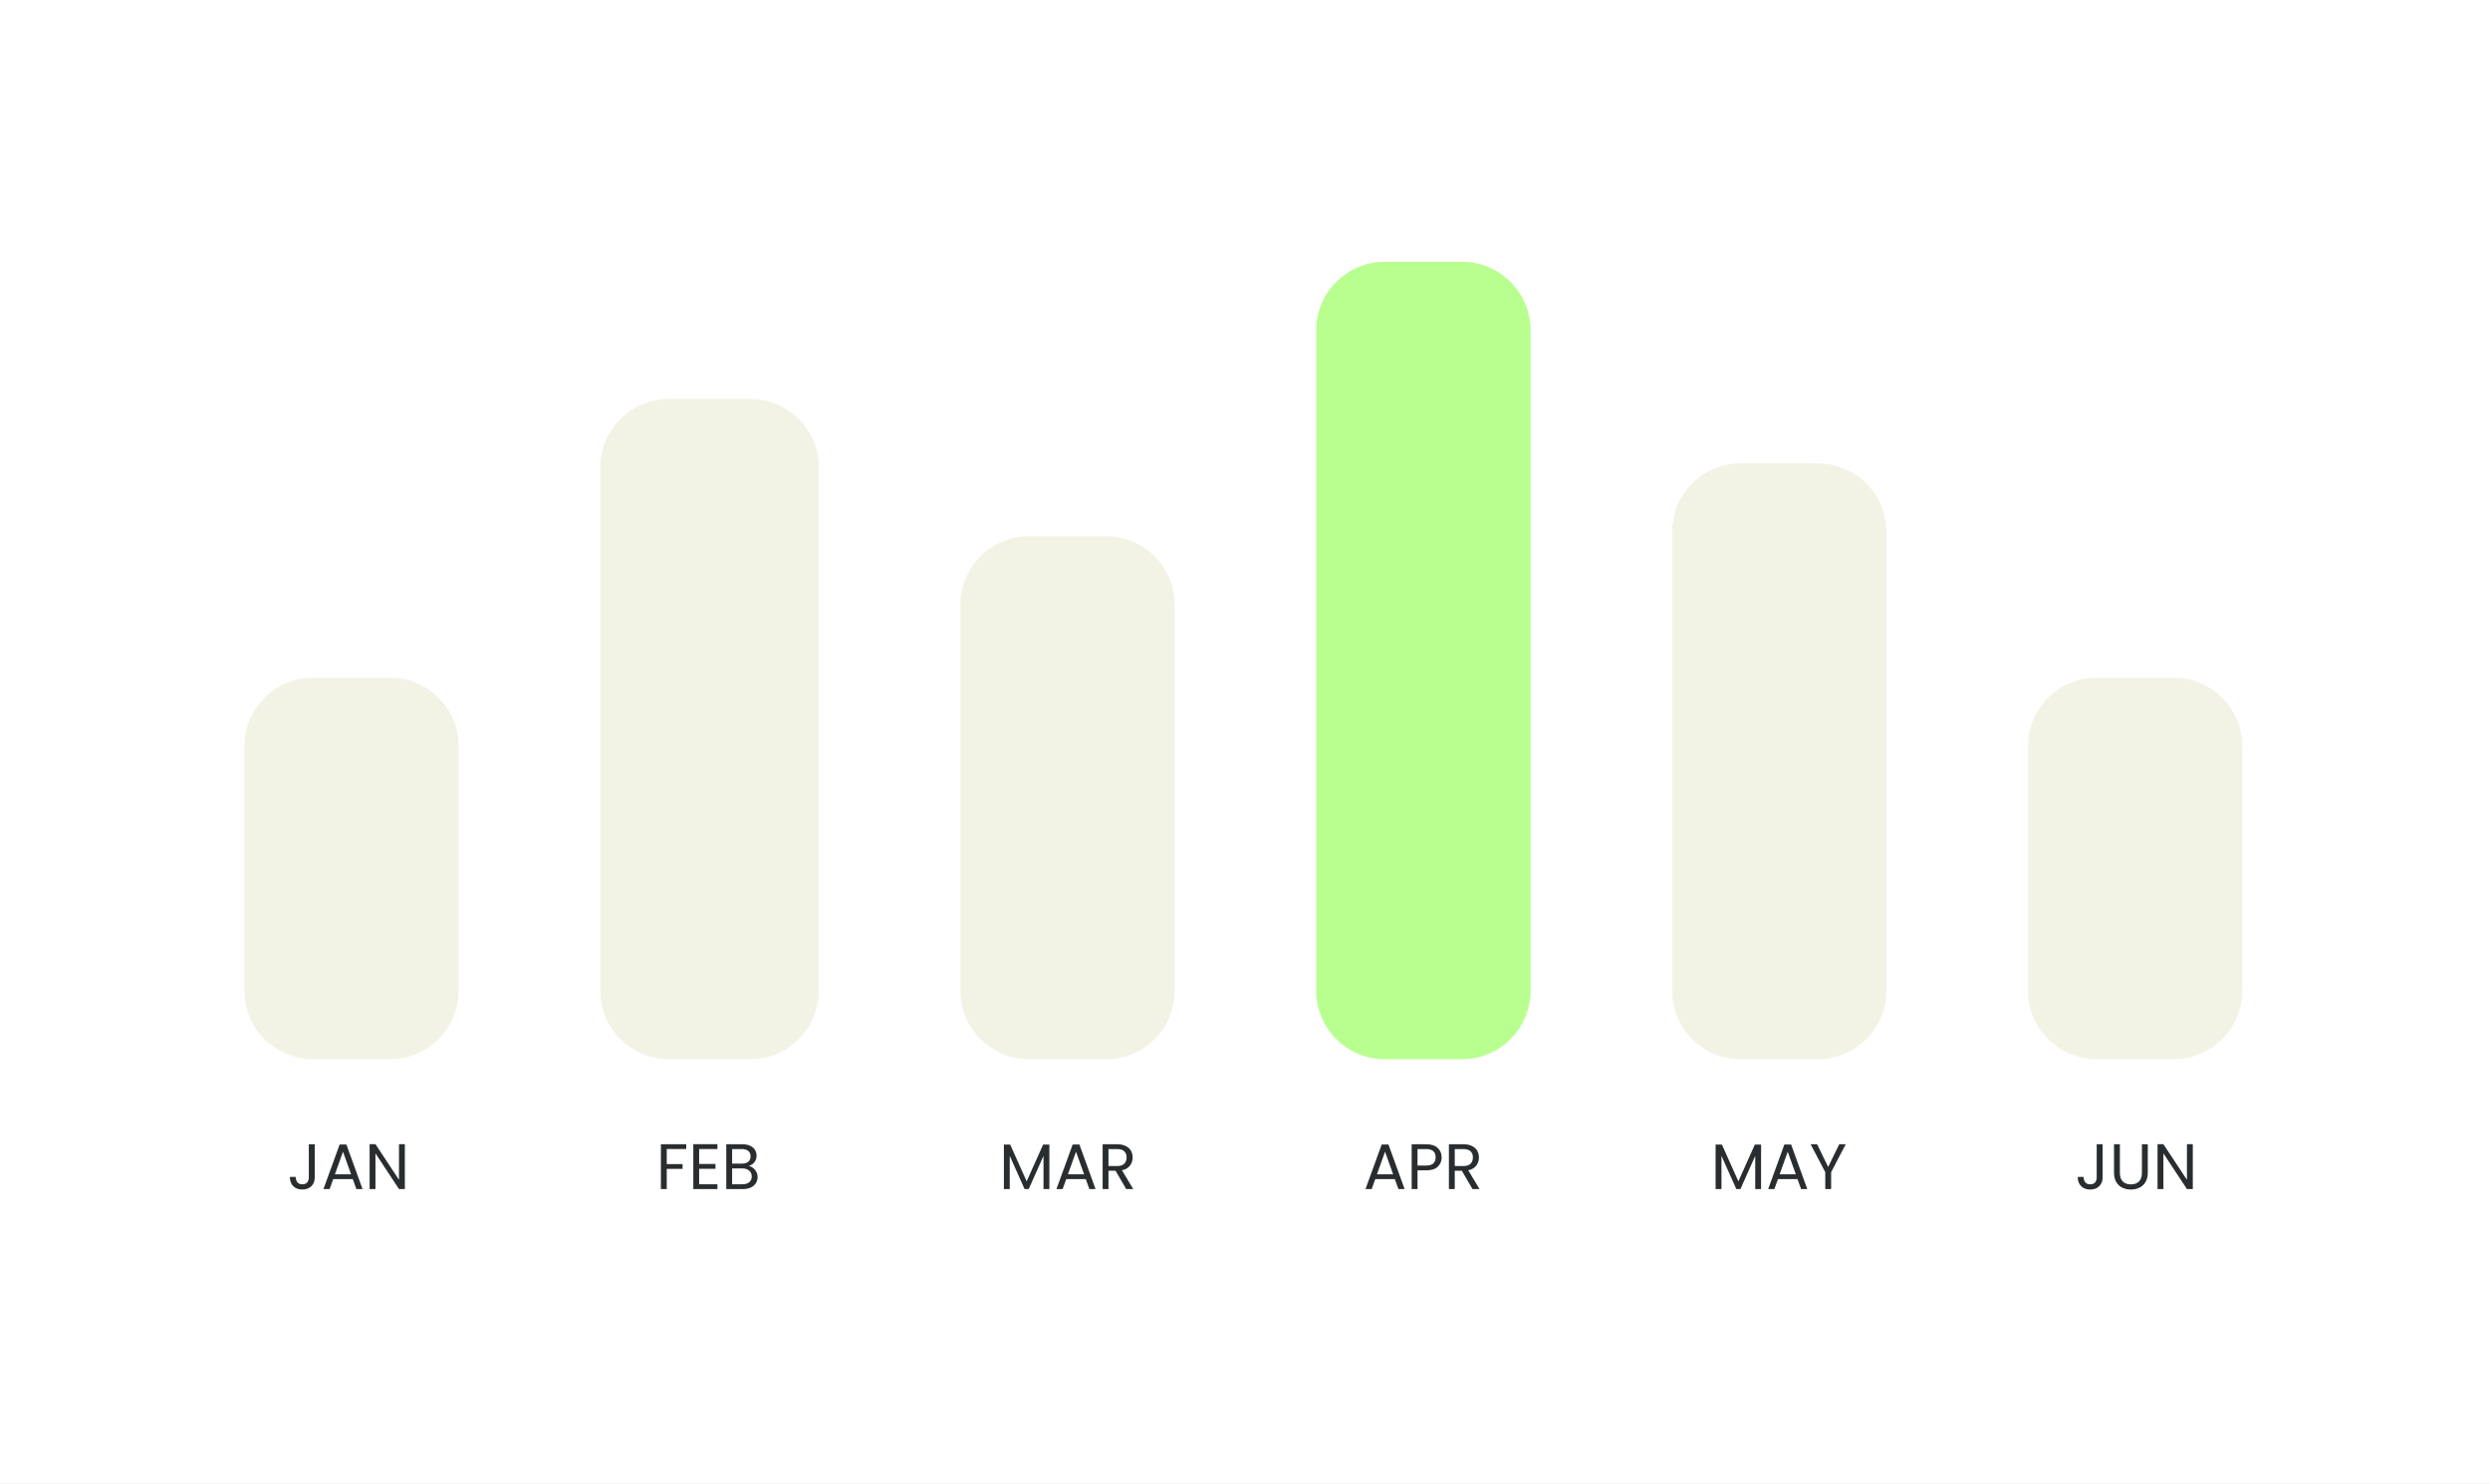
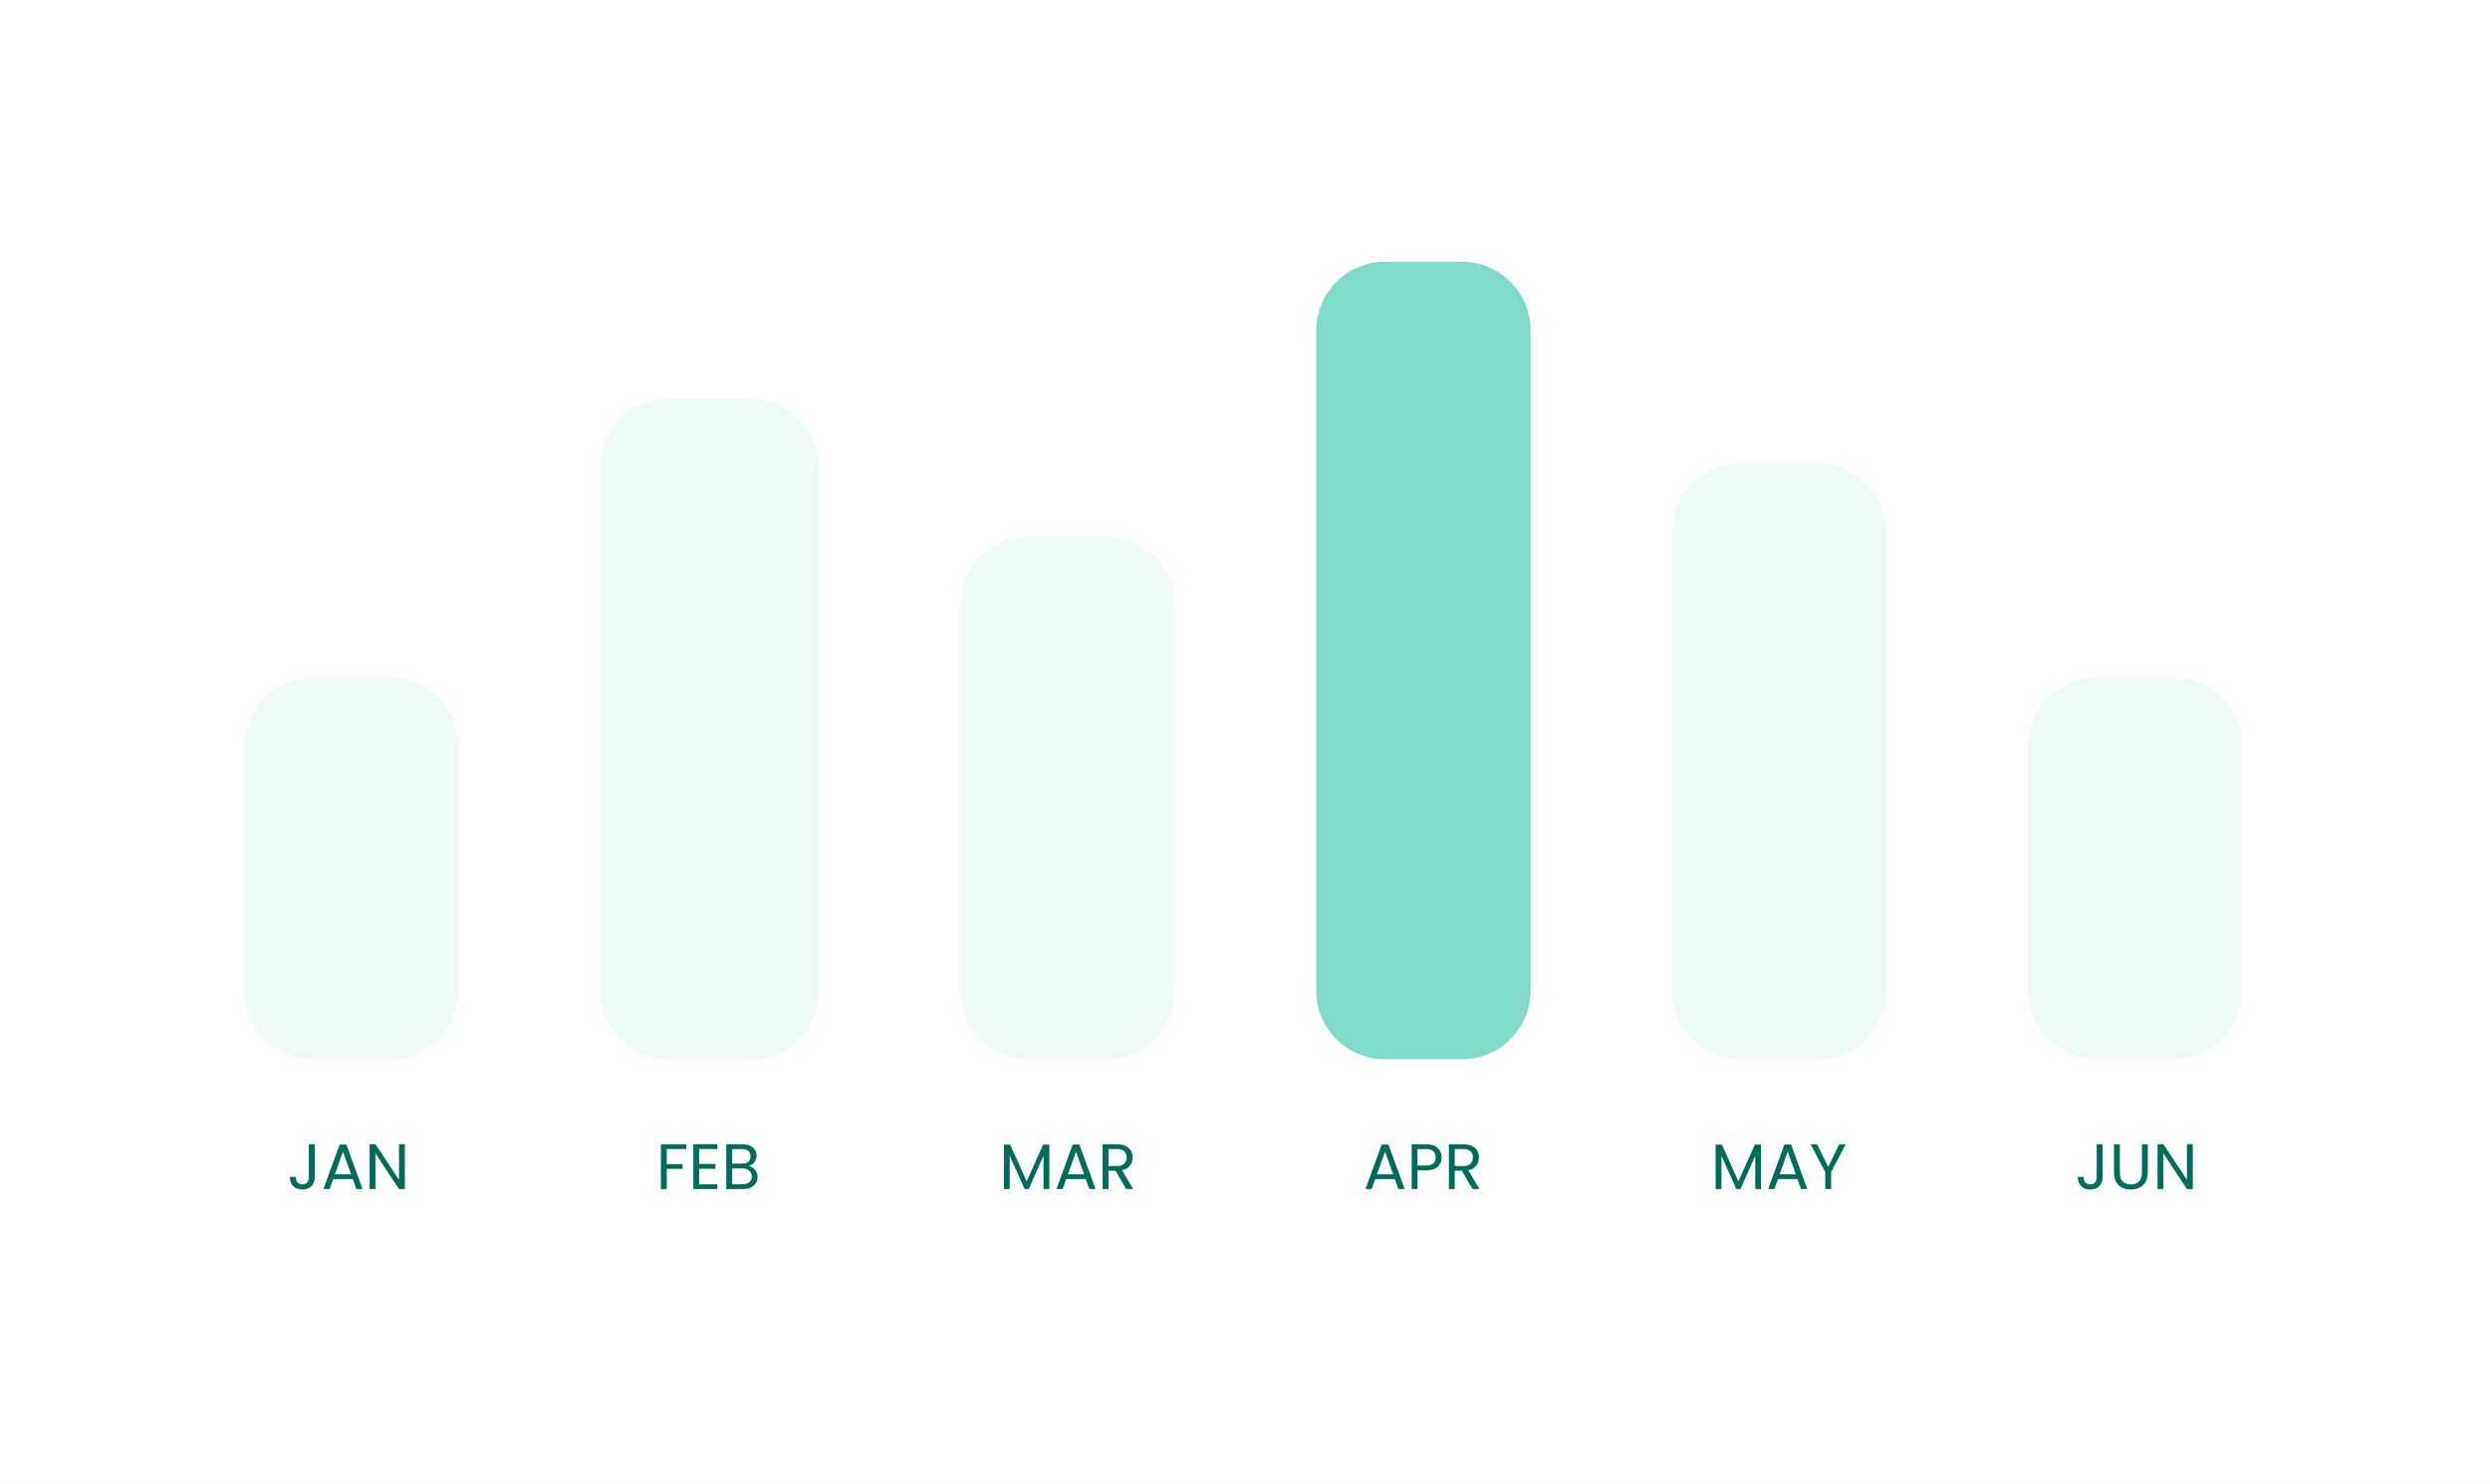
<svg xmlns="http://www.w3.org/2000/svg" width="428" height="255" viewBox="0 0 428 255" fill="none">
  <rect width="428" height="255" fill="white" />
-   <rect x="42" y="116.485" width="36.848" height="65.59" rx="11.791" fill="#F3F3E5" />
-   <rect x="103.168" y="68.583" width="37.585" height="113.492" rx="11.791" fill="#F3F3E5" />
-   <rect x="165.072" y="92.165" width="36.848" height="89.909" rx="11.791" fill="#F3F3E5" />
-   <rect x="226.24" y="45" width="36.848" height="137.075" rx="11.791" fill="#B8FF90" />
-   <rect x="287.408" y="79.637" width="36.848" height="102.438" rx="11.791" fill="#F3F3E5" />
-   <rect x="348.576" y="116.485" width="36.848" height="65.59" rx="11.791" fill="#F3F3E5" />
-   <path d="M54.1 196.687V202.38C54.1 203.014 53.905 203.523 53.514 203.906C53.124 204.282 52.608 204.47 51.967 204.47C51.318 204.47 50.799 204.278 50.408 203.895C50.018 203.504 49.822 202.974 49.822 202.303H50.828C50.836 202.679 50.931 202.985 51.116 203.221C51.307 203.456 51.591 203.574 51.967 203.574C52.343 203.574 52.623 203.464 52.807 203.243C52.991 203.014 53.083 202.727 53.083 202.38V196.687H54.1ZM60.637 202.679H57.276L56.657 204.392H55.596L58.382 196.732H59.542L62.317 204.392H61.256L60.637 202.679ZM60.349 201.861L58.956 197.97L57.563 201.861H60.349ZM69.589 204.392H68.583L64.537 198.257V204.392H63.531V196.676H64.537L68.583 202.8V196.676H69.589V204.392Z" fill="#292D30" />
-   <path d="M117.955 196.687V197.505H114.605V200.103H117.325V200.921H114.605V204.392H113.599V196.687H117.955ZM120.176 197.505V200.081H122.983V200.91H120.176V203.563H123.315V204.392H119.17V196.676H123.315V197.505H120.176ZM128.695 200.424C128.975 200.468 129.229 200.582 129.458 200.766C129.694 200.951 129.878 201.179 130.011 201.452C130.151 201.725 130.221 202.016 130.221 202.325C130.221 202.716 130.121 203.069 129.922 203.386C129.723 203.696 129.432 203.943 129.049 204.127C128.673 204.304 128.227 204.392 127.711 204.392H124.837V196.687H127.601C128.124 196.687 128.57 196.776 128.938 196.953C129.307 197.122 129.583 197.354 129.767 197.649C129.952 197.944 130.044 198.276 130.044 198.644C130.044 199.101 129.919 199.48 129.668 199.783C129.425 200.077 129.101 200.291 128.695 200.424ZM125.843 200.015H127.534C128.006 200.015 128.371 199.904 128.629 199.683C128.887 199.462 129.016 199.156 129.016 198.766C129.016 198.375 128.887 198.069 128.629 197.848C128.371 197.627 127.999 197.516 127.512 197.516H125.843V200.015ZM127.623 203.563C128.124 203.563 128.515 203.445 128.795 203.21C129.075 202.974 129.215 202.646 129.215 202.226C129.215 201.798 129.067 201.463 128.773 201.22C128.478 200.969 128.083 200.844 127.59 200.844H125.843V203.563H127.623Z" fill="#292D30" />
-   <path d="M180.372 196.743V204.392H179.366V198.688L176.823 204.392H176.116L173.562 198.677V204.392H172.556V196.743H173.64L176.47 203.066L179.299 196.743H180.372ZM186.632 202.679H183.272L182.653 204.392H181.591L184.377 196.732H185.538L188.312 204.392H187.251L186.632 202.679ZM186.345 201.861L184.952 197.97L183.559 201.861H186.345ZM193.584 204.392L191.748 201.242H190.532V204.392H189.527V196.687H192.014C192.596 196.687 193.086 196.787 193.484 196.986C193.889 197.185 194.191 197.454 194.39 197.793C194.589 198.132 194.689 198.519 194.689 198.954C194.689 199.484 194.534 199.952 194.225 200.357C193.923 200.763 193.466 201.032 192.854 201.164L194.788 204.392H193.584ZM190.532 200.435H192.014C192.559 200.435 192.968 200.302 193.241 200.037C193.513 199.764 193.65 199.403 193.65 198.954C193.65 198.497 193.513 198.143 193.241 197.892C192.976 197.642 192.566 197.516 192.014 197.516H190.532V200.435Z" fill="#292D30" />
-   <path d="M239.753 202.679H236.393L235.774 204.392H234.712L237.498 196.732H238.659L241.434 204.392H240.372L239.753 202.679ZM239.466 201.861L238.073 197.97L236.68 201.861H239.466ZM247.799 198.943C247.799 199.584 247.578 200.118 247.136 200.545C246.701 200.965 246.034 201.175 245.135 201.175H243.654V204.392H242.648V196.687H245.135C246.004 196.687 246.664 196.897 247.114 197.318C247.571 197.738 247.799 198.279 247.799 198.943ZM245.135 200.346C245.695 200.346 246.108 200.225 246.373 199.982C246.638 199.738 246.771 199.392 246.771 198.943C246.771 197.992 246.226 197.516 245.135 197.516H243.654V200.346H245.135ZM253.106 204.392L251.271 201.242H250.055V204.392H249.049V196.687H251.537C252.119 196.687 252.609 196.787 253.007 196.986C253.412 197.185 253.714 197.454 253.913 197.793C254.112 198.132 254.212 198.519 254.212 198.954C254.212 199.484 254.057 199.952 253.747 200.357C253.445 200.763 252.988 201.032 252.377 201.164L254.311 204.392H253.106ZM250.055 200.435H251.537C252.082 200.435 252.491 200.302 252.764 200.037C253.036 199.764 253.173 199.403 253.173 198.954C253.173 198.497 253.036 198.143 252.764 197.892C252.498 197.642 252.089 197.516 251.537 197.516H250.055V200.435Z" fill="#292D30" />
-   <path d="M302.708 196.743V204.392H301.702V198.688L299.159 204.392H298.452L295.898 198.677V204.392H294.892V196.743H295.976L298.805 203.066L301.635 196.743H302.708ZM308.968 202.679H305.608L304.989 204.392H303.927L306.713 196.732H307.874L310.648 204.392H309.587L308.968 202.679ZM308.681 201.861L307.288 197.97L305.895 201.861H308.681ZM317.257 196.687L314.748 201.485V204.392H313.742V201.485L311.221 196.687H312.338L314.239 200.59L316.141 196.687H317.257Z" fill="#292D30" />
-   <path d="M361.415 196.687V202.38C361.415 203.014 361.22 203.523 360.829 203.906C360.438 204.282 359.923 204.47 359.281 204.47C358.633 204.47 358.113 204.278 357.723 203.895C357.332 203.504 357.137 202.974 357.137 202.303H358.143C358.15 202.679 358.246 202.985 358.43 203.221C358.622 203.456 358.906 203.574 359.281 203.574C359.657 203.574 359.937 203.464 360.122 203.243C360.306 203.014 360.398 202.727 360.398 202.38V196.687H361.415ZM364.38 196.687V201.562C364.38 202.248 364.546 202.756 364.878 203.088C365.217 203.42 365.685 203.585 366.282 203.585C366.871 203.585 367.332 203.42 367.664 203.088C368.003 202.756 368.172 202.248 368.172 201.562V196.687H369.178V201.551C369.178 202.193 369.049 202.734 368.791 203.176C368.533 203.611 368.183 203.935 367.741 204.149C367.306 204.363 366.816 204.47 366.271 204.47C365.725 204.47 365.232 204.363 364.79 204.149C364.355 203.935 364.008 203.611 363.75 203.176C363.5 202.734 363.375 202.193 363.375 201.551V196.687H364.38ZM376.914 204.392H375.908L371.862 198.257V204.392H370.856V196.676H371.862L375.908 202.8V196.676H376.914V204.392Z" fill="#292D30" />
+   <rect x="42" y="116.485" width="36.848" height="65.59" rx="11.791" fill="#effbf9" />
+   <rect x="103.168" y="68.583" width="37.585" height="113.492" rx="11.791" fill="#effbf9" />
+   <rect x="165.072" y="92.165" width="36.848" height="89.909" rx="11.791" fill="#effbf9" />
+   <rect x="226.24" y="45" width="36.848" height="137.075" rx="11.791" fill="#80dac9" />
+   <rect x="287.408" y="79.637" width="36.848" height="102.438" rx="11.791" fill="#effbf9" />
+   <rect x="348.576" y="116.485" width="36.848" height="65.59" rx="11.791" fill="#effbf9" />
+   <path d="M54.1 196.687V202.38C54.1 203.014 53.905 203.523 53.514 203.906C53.124 204.282 52.608 204.47 51.967 204.47C51.318 204.47 50.799 204.278 50.408 203.895C50.018 203.504 49.822 202.974 49.822 202.303H50.828C50.836 202.679 50.931 202.985 51.116 203.221C51.307 203.456 51.591 203.574 51.967 203.574C52.343 203.574 52.623 203.464 52.807 203.243C52.991 203.014 53.083 202.727 53.083 202.38V196.687H54.1ZM60.637 202.679H57.276L56.657 204.392H55.596L58.382 196.732H59.542L62.317 204.392H61.256L60.637 202.679ZM60.349 201.861L58.956 197.97L57.563 201.861H60.349ZM69.589 204.392H68.583L64.537 198.257V204.392H63.531V196.676H64.537L68.583 202.8V196.676H69.589V204.392Z" fill="#006d5a" />
+   <path d="M117.955 196.687V197.505H114.605V200.103H117.325V200.921H114.605V204.392H113.599V196.687H117.955ZM120.176 197.505V200.081H122.983V200.91H120.176V203.563H123.315V204.392H119.17V196.676H123.315V197.505H120.176ZM128.695 200.424C128.975 200.468 129.229 200.582 129.458 200.766C129.694 200.951 129.878 201.179 130.011 201.452C130.151 201.725 130.221 202.016 130.221 202.325C130.221 202.716 130.121 203.069 129.922 203.386C129.723 203.696 129.432 203.943 129.049 204.127C128.673 204.304 128.227 204.392 127.711 204.392H124.837V196.687H127.601C128.124 196.687 128.57 196.776 128.938 196.953C129.307 197.122 129.583 197.354 129.767 197.649C129.952 197.944 130.044 198.276 130.044 198.644C130.044 199.101 129.919 199.48 129.668 199.783C129.425 200.077 129.101 200.291 128.695 200.424ZM125.843 200.015H127.534C128.006 200.015 128.371 199.904 128.629 199.683C128.887 199.462 129.016 199.156 129.016 198.766C129.016 198.375 128.887 198.069 128.629 197.848C128.371 197.627 127.999 197.516 127.512 197.516H125.843V200.015ZM127.623 203.563C128.124 203.563 128.515 203.445 128.795 203.21C129.075 202.974 129.215 202.646 129.215 202.226C129.215 201.798 129.067 201.463 128.773 201.22C128.478 200.969 128.083 200.844 127.59 200.844H125.843V203.563H127.623Z" fill="#006d5a" />
+   <path d="M180.372 196.743V204.392H179.366V198.688L176.823 204.392H176.116L173.562 198.677V204.392H172.556V196.743H173.64L176.47 203.066L179.299 196.743H180.372ZM186.632 202.679H183.272L182.653 204.392H181.591L184.377 196.732H185.538L188.312 204.392H187.251L186.632 202.679ZM186.345 201.861L184.952 197.97L183.559 201.861H186.345ZM193.584 204.392L191.748 201.242H190.532V204.392H189.527V196.687H192.014C192.596 196.687 193.086 196.787 193.484 196.986C193.889 197.185 194.191 197.454 194.39 197.793C194.589 198.132 194.689 198.519 194.689 198.954C194.689 199.484 194.534 199.952 194.225 200.357C193.923 200.763 193.466 201.032 192.854 201.164L194.788 204.392H193.584ZM190.532 200.435H192.014C192.559 200.435 192.968 200.302 193.241 200.037C193.513 199.764 193.65 199.403 193.65 198.954C193.65 198.497 193.513 198.143 193.241 197.892C192.976 197.642 192.566 197.516 192.014 197.516H190.532V200.435Z" fill="#006d5a" />
+   <path d="M239.753 202.679H236.393L235.774 204.392H234.712L237.498 196.732H238.659L241.434 204.392H240.372L239.753 202.679ZM239.466 201.861L238.073 197.97L236.68 201.861H239.466ZM247.799 198.943C247.799 199.584 247.578 200.118 247.136 200.545C246.701 200.965 246.034 201.175 245.135 201.175H243.654V204.392H242.648V196.687H245.135C246.004 196.687 246.664 196.897 247.114 197.318C247.571 197.738 247.799 198.279 247.799 198.943ZM245.135 200.346C245.695 200.346 246.108 200.225 246.373 199.982C246.638 199.738 246.771 199.392 246.771 198.943C246.771 197.992 246.226 197.516 245.135 197.516H243.654V200.346H245.135ZM253.106 204.392L251.271 201.242H250.055V204.392H249.049V196.687H251.537C252.119 196.687 252.609 196.787 253.007 196.986C253.412 197.185 253.714 197.454 253.913 197.793C254.112 198.132 254.212 198.519 254.212 198.954C254.212 199.484 254.057 199.952 253.747 200.357C253.445 200.763 252.988 201.032 252.377 201.164L254.311 204.392H253.106ZM250.055 200.435H251.537C252.082 200.435 252.491 200.302 252.764 200.037C253.036 199.764 253.173 199.403 253.173 198.954C253.173 198.497 253.036 198.143 252.764 197.892C252.498 197.642 252.089 197.516 251.537 197.516H250.055V200.435Z" fill="#006d5a" />
+   <path d="M302.708 196.743V204.392H301.702V198.688L299.159 204.392H298.452L295.898 198.677V204.392H294.892V196.743H295.976L298.805 203.066L301.635 196.743H302.708ZM308.968 202.679H305.608L304.989 204.392H303.927L306.713 196.732H307.874L310.648 204.392H309.587L308.968 202.679ZM308.681 201.861L307.288 197.97L305.895 201.861H308.681ZM317.257 196.687L314.748 201.485V204.392H313.742V201.485L311.221 196.687H312.338L314.239 200.59L316.141 196.687H317.257Z" fill="#006d5a" />
+   <path d="M361.415 196.687V202.38C361.415 203.014 361.22 203.523 360.829 203.906C360.438 204.282 359.923 204.47 359.281 204.47C358.633 204.47 358.113 204.278 357.723 203.895C357.332 203.504 357.137 202.974 357.137 202.303H358.143C358.15 202.679 358.246 202.985 358.43 203.221C358.622 203.456 358.906 203.574 359.281 203.574C359.657 203.574 359.937 203.464 360.122 203.243C360.306 203.014 360.398 202.727 360.398 202.38V196.687H361.415ZM364.38 196.687V201.562C364.38 202.248 364.546 202.756 364.878 203.088C365.217 203.42 365.685 203.585 366.282 203.585C366.871 203.585 367.332 203.42 367.664 203.088C368.003 202.756 368.172 202.248 368.172 201.562V196.687H369.178V201.551C369.178 202.193 369.049 202.734 368.791 203.176C368.533 203.611 368.183 203.935 367.741 204.149C367.306 204.363 366.816 204.47 366.271 204.47C365.725 204.47 365.232 204.363 364.79 204.149C364.355 203.935 364.008 203.611 363.75 203.176C363.5 202.734 363.375 202.193 363.375 201.551V196.687H364.38ZM376.914 204.392H375.908L371.862 198.257V204.392H370.856V196.676H371.862L375.908 202.8V196.676H376.914V204.392Z" fill="#006d5a" />
</svg>
